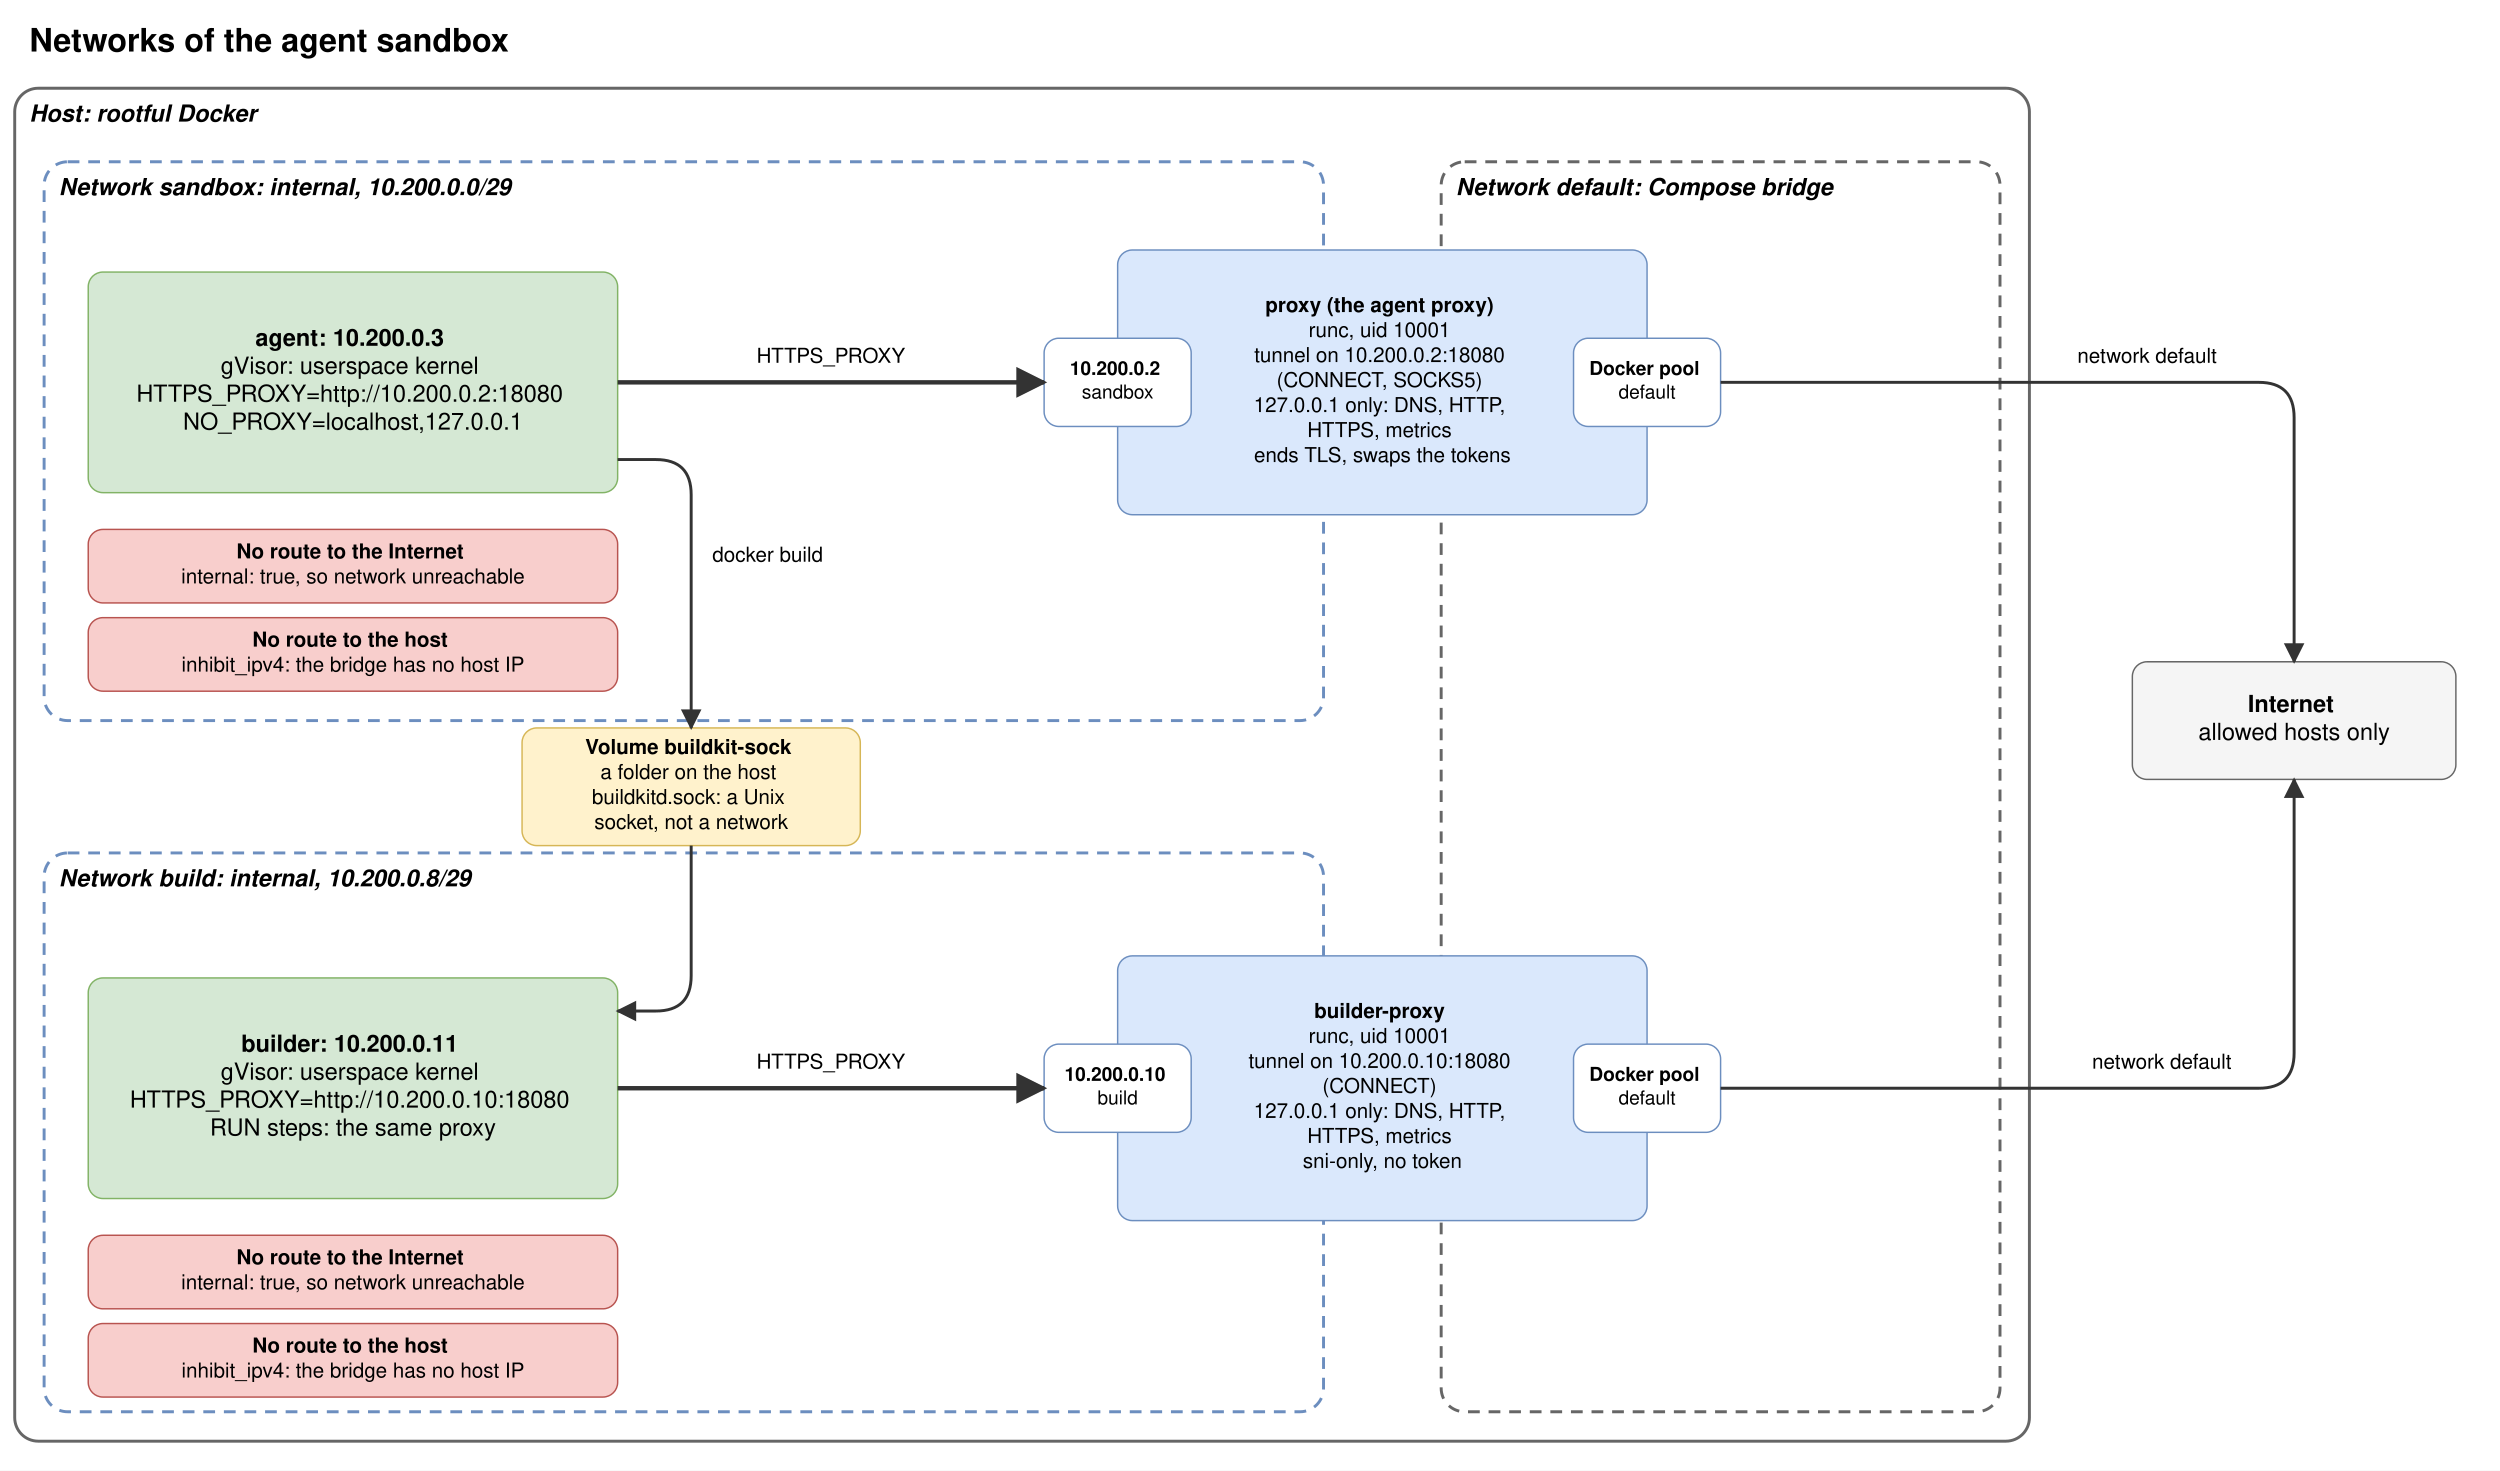
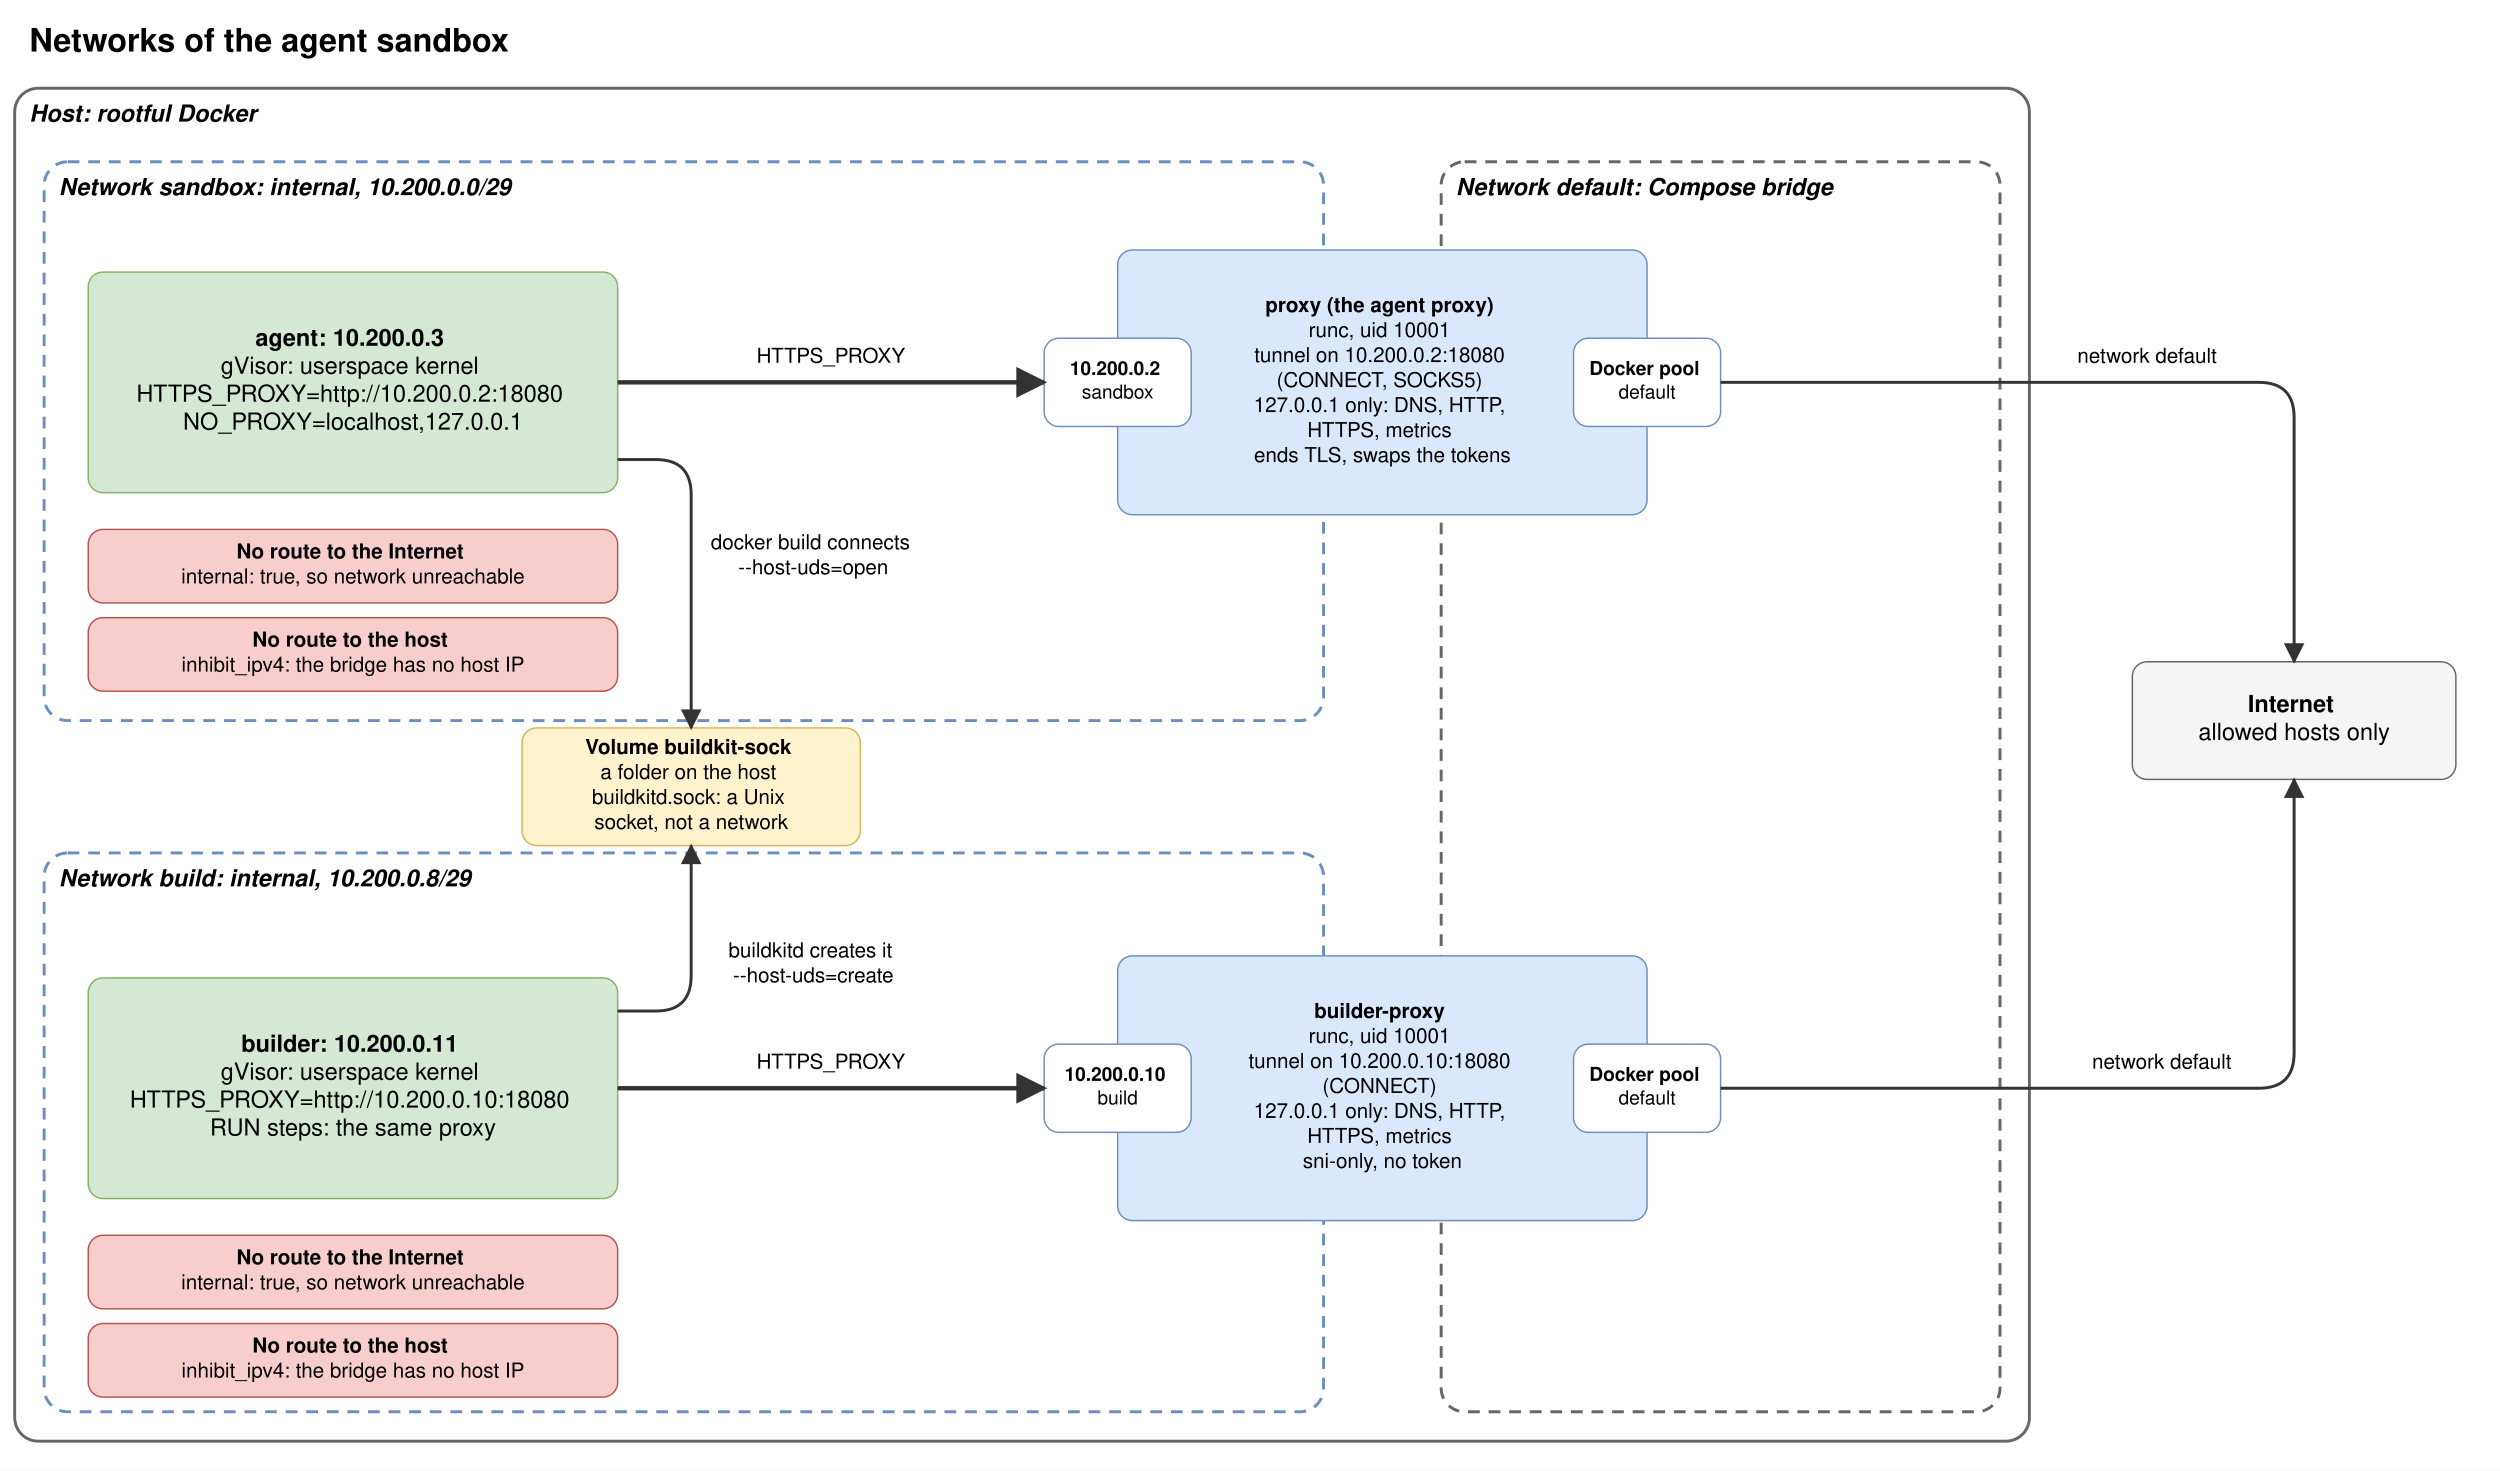
<svg xmlns="http://www.w3.org/2000/svg" width="1700" height="1000" viewBox="0 0 1700 1000" font-family="Helvetica, Arial, sans-serif" fill="#000000">
  <defs>
    <marker id="m333333" viewBox="0 0 10 10" refX="9" refY="5" markerWidth="7" markerHeight="7" markerUnits="strokeWidth" orient="auto">
      <path d="M0 0 L10 5 L0 10 z" fill="#333333" />
    </marker>
  </defs>
  <rect width="1700" height="1000" fill="#ffffff" />
  <text x="20" y="30" text-anchor="start" dominant-baseline="central" font-size="22">
    <tspan x="20" dy="0" font-weight="bold">Networks of the agent sandbox</tspan>
  </text>
  <rect x="10" y="60" width="1370" height="920" rx="16" fill="none" stroke="#666666" stroke-width="2" />
  <text x="20" y="77.5" text-anchor="start" dominant-baseline="central" font-size="16" font-style="italic">
    <tspan x="20" dy="0" font-weight="bold">Host: rootful Docker</tspan>
  </text>
  <rect x="30" y="110" width="870" height="380" rx="16" fill="none" stroke="#6c8ebf" stroke-width="2" stroke-dasharray="8 6" />
  <text x="40" y="127.5" text-anchor="start" dominant-baseline="central" font-size="16" font-style="italic">
    <tspan x="40" dy="0" font-weight="bold">Network sandbox: internal, 10.200.0.0/29</tspan>
  </text>
  <rect x="30" y="580" width="870" height="380" rx="16" fill="none" stroke="#6c8ebf" stroke-width="2" stroke-dasharray="8 6" />
  <text x="40" y="597.5" text-anchor="start" dominant-baseline="central" font-size="16" font-style="italic">
    <tspan x="40" dy="0" font-weight="bold">Network build: internal, 10.200.0.8/29</tspan>
  </text>
  <rect x="980" y="110" width="380" height="850" rx="16" fill="none" stroke="#666666" stroke-width="2" stroke-dasharray="8 6" />
  <text x="990" y="127.5" text-anchor="start" dominant-baseline="central" font-size="16" font-style="italic">
    <tspan x="990" dy="0" font-weight="bold">Network default: Compose bridge</tspan>
  </text>
  <rect x="60" y="185" width="360" height="150" rx="10" fill="#d5e8d4" stroke="#82b366" stroke-width="1" />
  <text x="240" y="231.5" text-anchor="middle" dominant-baseline="central" font-size="16">
    <tspan x="240" dy="0" font-weight="bold">agent: 10.200.0.3</tspan>
    <tspan x="240" dy="19">gVisor: userspace kernel</tspan>
    <tspan x="240" dy="19">HTTPS_PROXY=http://10.200.0.2:18080</tspan>
    <tspan x="240" dy="19">NO_PROXY=localhost,127.0.0.1</tspan>
  </text>
  <rect x="60" y="360" width="360" height="50" rx="10" fill="#f8cecc" stroke="#b85450" stroke-width="1" />
  <text x="240" y="376.5" text-anchor="middle" dominant-baseline="central" font-size="14">
    <tspan x="240" dy="0" font-weight="bold">No route to the Internet</tspan>
    <tspan x="240" dy="17">internal: true, so network unreachable</tspan>
  </text>
  <rect x="60" y="420" width="360" height="50" rx="10" fill="#f8cecc" stroke="#b85450" stroke-width="1" />
  <text x="240" y="436.5" text-anchor="middle" dominant-baseline="central" font-size="14">
    <tspan x="240" dy="0" font-weight="bold">No route to the host</tspan>
    <tspan x="240" dy="17">inhibit_ipv4: the bridge has no host IP</tspan>
  </text>
  <rect x="760" y="170" width="360" height="180" rx="10" fill="#dae8fc" stroke="#6c8ebf" stroke-width="1" />
  <text x="940" y="209" text-anchor="middle" dominant-baseline="central" font-size="14">
    <tspan x="940" dy="0" font-weight="bold">proxy (the agent proxy)</tspan>
    <tspan x="940" dy="17">runc, uid 10001</tspan>
    <tspan x="940" dy="17">tunnel on 10.200.0.2:18080</tspan>
    <tspan x="940" dy="17">(CONNECT, SOCKS5)</tspan>
    <tspan x="940" dy="17">127.0.0.1 only: DNS, HTTP,</tspan>
    <tspan x="940" dy="17">HTTPS, metrics</tspan>
    <tspan x="940" dy="17">ends TLS, swaps the tokens</tspan>
  </text>
  <rect x="710" y="230" width="100" height="60" rx="10" fill="#ffffff" stroke="#6c8ebf" stroke-width="1" />
  <text x="760" y="252" text-anchor="middle" dominant-baseline="central" font-size="13">
    <tspan x="760" dy="0" font-weight="bold">10.200.0.2</tspan>
    <tspan x="760" dy="16">sandbox</tspan>
  </text>
  <rect x="1070" y="230" width="100" height="60" rx="10" fill="#ffffff" stroke="#6c8ebf" stroke-width="1" />
  <text x="1120" y="252" text-anchor="middle" dominant-baseline="central" font-size="13">
    <tspan x="1120" dy="0" font-weight="bold">Docker pool</tspan>
    <tspan x="1120" dy="16">default</tspan>
  </text>
  <rect x="355" y="495" width="230" height="80" rx="10" fill="#fff2cc" stroke="#d6b656" stroke-width="1" />
  <text x="470" y="509.5" text-anchor="middle" dominant-baseline="central" font-size="14">
    <tspan x="470" dy="0" font-weight="bold">Volume buildkit-sock</tspan>
    <tspan x="470" dy="17">a folder on the host</tspan>
    <tspan x="470" dy="17">buildkitd.sock: a Unix</tspan>
    <tspan x="470" dy="17">socket, not a network</tspan>
  </text>
  <rect x="60" y="665" width="360" height="150" rx="10" fill="#d5e8d4" stroke="#82b366" stroke-width="1" />
  <text x="240" y="711.5" text-anchor="middle" dominant-baseline="central" font-size="16">
    <tspan x="240" dy="0" font-weight="bold">builder: 10.200.0.11</tspan>
    <tspan x="240" dy="19">gVisor: userspace kernel</tspan>
    <tspan x="240" dy="19">HTTPS_PROXY=http://10.200.0.10:18080</tspan>
    <tspan x="240" dy="19">RUN steps: the same proxy</tspan>
  </text>
  <rect x="60" y="840" width="360" height="50" rx="10" fill="#f8cecc" stroke="#b85450" stroke-width="1" />
  <text x="240" y="856.5" text-anchor="middle" dominant-baseline="central" font-size="14">
    <tspan x="240" dy="0" font-weight="bold">No route to the Internet</tspan>
    <tspan x="240" dy="17">internal: true, so network unreachable</tspan>
  </text>
  <rect x="60" y="900" width="360" height="50" rx="10" fill="#f8cecc" stroke="#b85450" stroke-width="1" />
  <text x="240" y="916.5" text-anchor="middle" dominant-baseline="central" font-size="14">
    <tspan x="240" dy="0" font-weight="bold">No route to the host</tspan>
    <tspan x="240" dy="17">inhibit_ipv4: the bridge has no host IP</tspan>
  </text>
  <rect x="760" y="650" width="360" height="180" rx="10" fill="#dae8fc" stroke="#6c8ebf" stroke-width="1" />
  <text x="940" y="689" text-anchor="middle" dominant-baseline="central" font-size="14">
    <tspan x="940" dy="0" font-weight="bold">builder-proxy</tspan>
    <tspan x="940" dy="17">runc, uid 10001</tspan>
    <tspan x="940" dy="17">tunnel on 10.200.0.10:18080</tspan>
    <tspan x="940" dy="17">(CONNECT)</tspan>
    <tspan x="940" dy="17">127.0.0.1 only: DNS, HTTP,</tspan>
    <tspan x="940" dy="17">HTTPS, metrics</tspan>
    <tspan x="940" dy="17">sni-only, no token</tspan>
  </text>
  <rect x="710" y="710" width="100" height="60" rx="10" fill="#ffffff" stroke="#6c8ebf" stroke-width="1" />
  <text x="760" y="732" text-anchor="middle" dominant-baseline="central" font-size="13">
    <tspan x="760" dy="0" font-weight="bold">10.200.0.10</tspan>
    <tspan x="760" dy="16">build</tspan>
  </text>
  <rect x="1070" y="710" width="100" height="60" rx="10" fill="#ffffff" stroke="#6c8ebf" stroke-width="1" />
  <text x="1120" y="732" text-anchor="middle" dominant-baseline="central" font-size="13">
    <tspan x="1120" dy="0" font-weight="bold">Docker pool</tspan>
    <tspan x="1120" dy="16">default</tspan>
  </text>
  <rect x="1450" y="450" width="220" height="80" rx="10" fill="#f5f5f5" stroke="#666666" stroke-width="1" />
  <text x="1560" y="480.5" text-anchor="middle" dominant-baseline="central" font-size="16">
    <tspan x="1560" dy="0" font-weight="bold">Internet</tspan>
    <tspan x="1560" dy="19">allowed hosts only</tspan>
  </text>
  <path d="M420 260 L710 260" fill="none" stroke="#333333" stroke-width="3" marker-end="url(#m333333)" />
  <path d="M420 740 L710 740" fill="none" stroke="#333333" stroke-width="3" marker-end="url(#m333333)" />
  <path d="M420 312.5 L446 312.5 Q470 312.5 470 336.5 L470 495" fill="none" stroke="#333333" stroke-width="2" marker-end="url(#m333333)" />
-   <path d="M470 575 L470 663.5 Q470 687.5 446 687.5 L420 687.5" fill="none" stroke="#333333" stroke-width="2" marker-end="url(#m333333)" />
+   <path d="M420 687.5 L446 687.5 Q470 687.5 470 663.5 L470 575" fill="none" stroke="#333333" stroke-width="2" marker-end="url(#m333333)" />
  <path d="M1170 260 L1536 260 Q1560 260 1560 284 L1560 450" fill="none" stroke="#333333" stroke-width="2" marker-end="url(#m333333)" />
  <path d="M1170 740 L1536 740 Q1560 740 1560 716 L1560 530" fill="none" stroke="#333333" stroke-width="2" marker-end="url(#m333333)" />
  <text x="565" y="243.5" text-anchor="middle" dominant-baseline="central" font-size="14">
    <tspan x="565" dy="0">HTTPS_PROXY</tspan>
  </text>
  <text x="565" y="723.5" text-anchor="middle" dominant-baseline="central" font-size="14">
    <tspan x="565" dy="0">HTTPS_PROXY</tspan>
  </text>
-   <text x="522" y="378.75" text-anchor="middle" dominant-baseline="central" font-size="14">
-     <tspan x="522" dy="0">docker build</tspan>
+   <text x="553" y="370.25" text-anchor="middle" dominant-baseline="central" font-size="14">
+     <tspan x="553" dy="0">docker build connects</tspan>
+     <tspan x="553" dy="17">--host-uds=open</tspan>
+   </text>
+   <text x="553" y="647.75" text-anchor="middle" dominant-baseline="central" font-size="14">
+     <tspan x="553" dy="0">buildkitd creates it</tspan>
+     <tspan x="553" dy="17">--host-uds=create</tspan>
  </text>
  <text x="1460" y="243.5" text-anchor="middle" dominant-baseline="central" font-size="14">
    <tspan x="1460" dy="0">network default</tspan>
  </text>
  <text x="1470" y="723.5" text-anchor="middle" dominant-baseline="central" font-size="14">
    <tspan x="1470" dy="0">network default</tspan>
  </text>
</svg>
